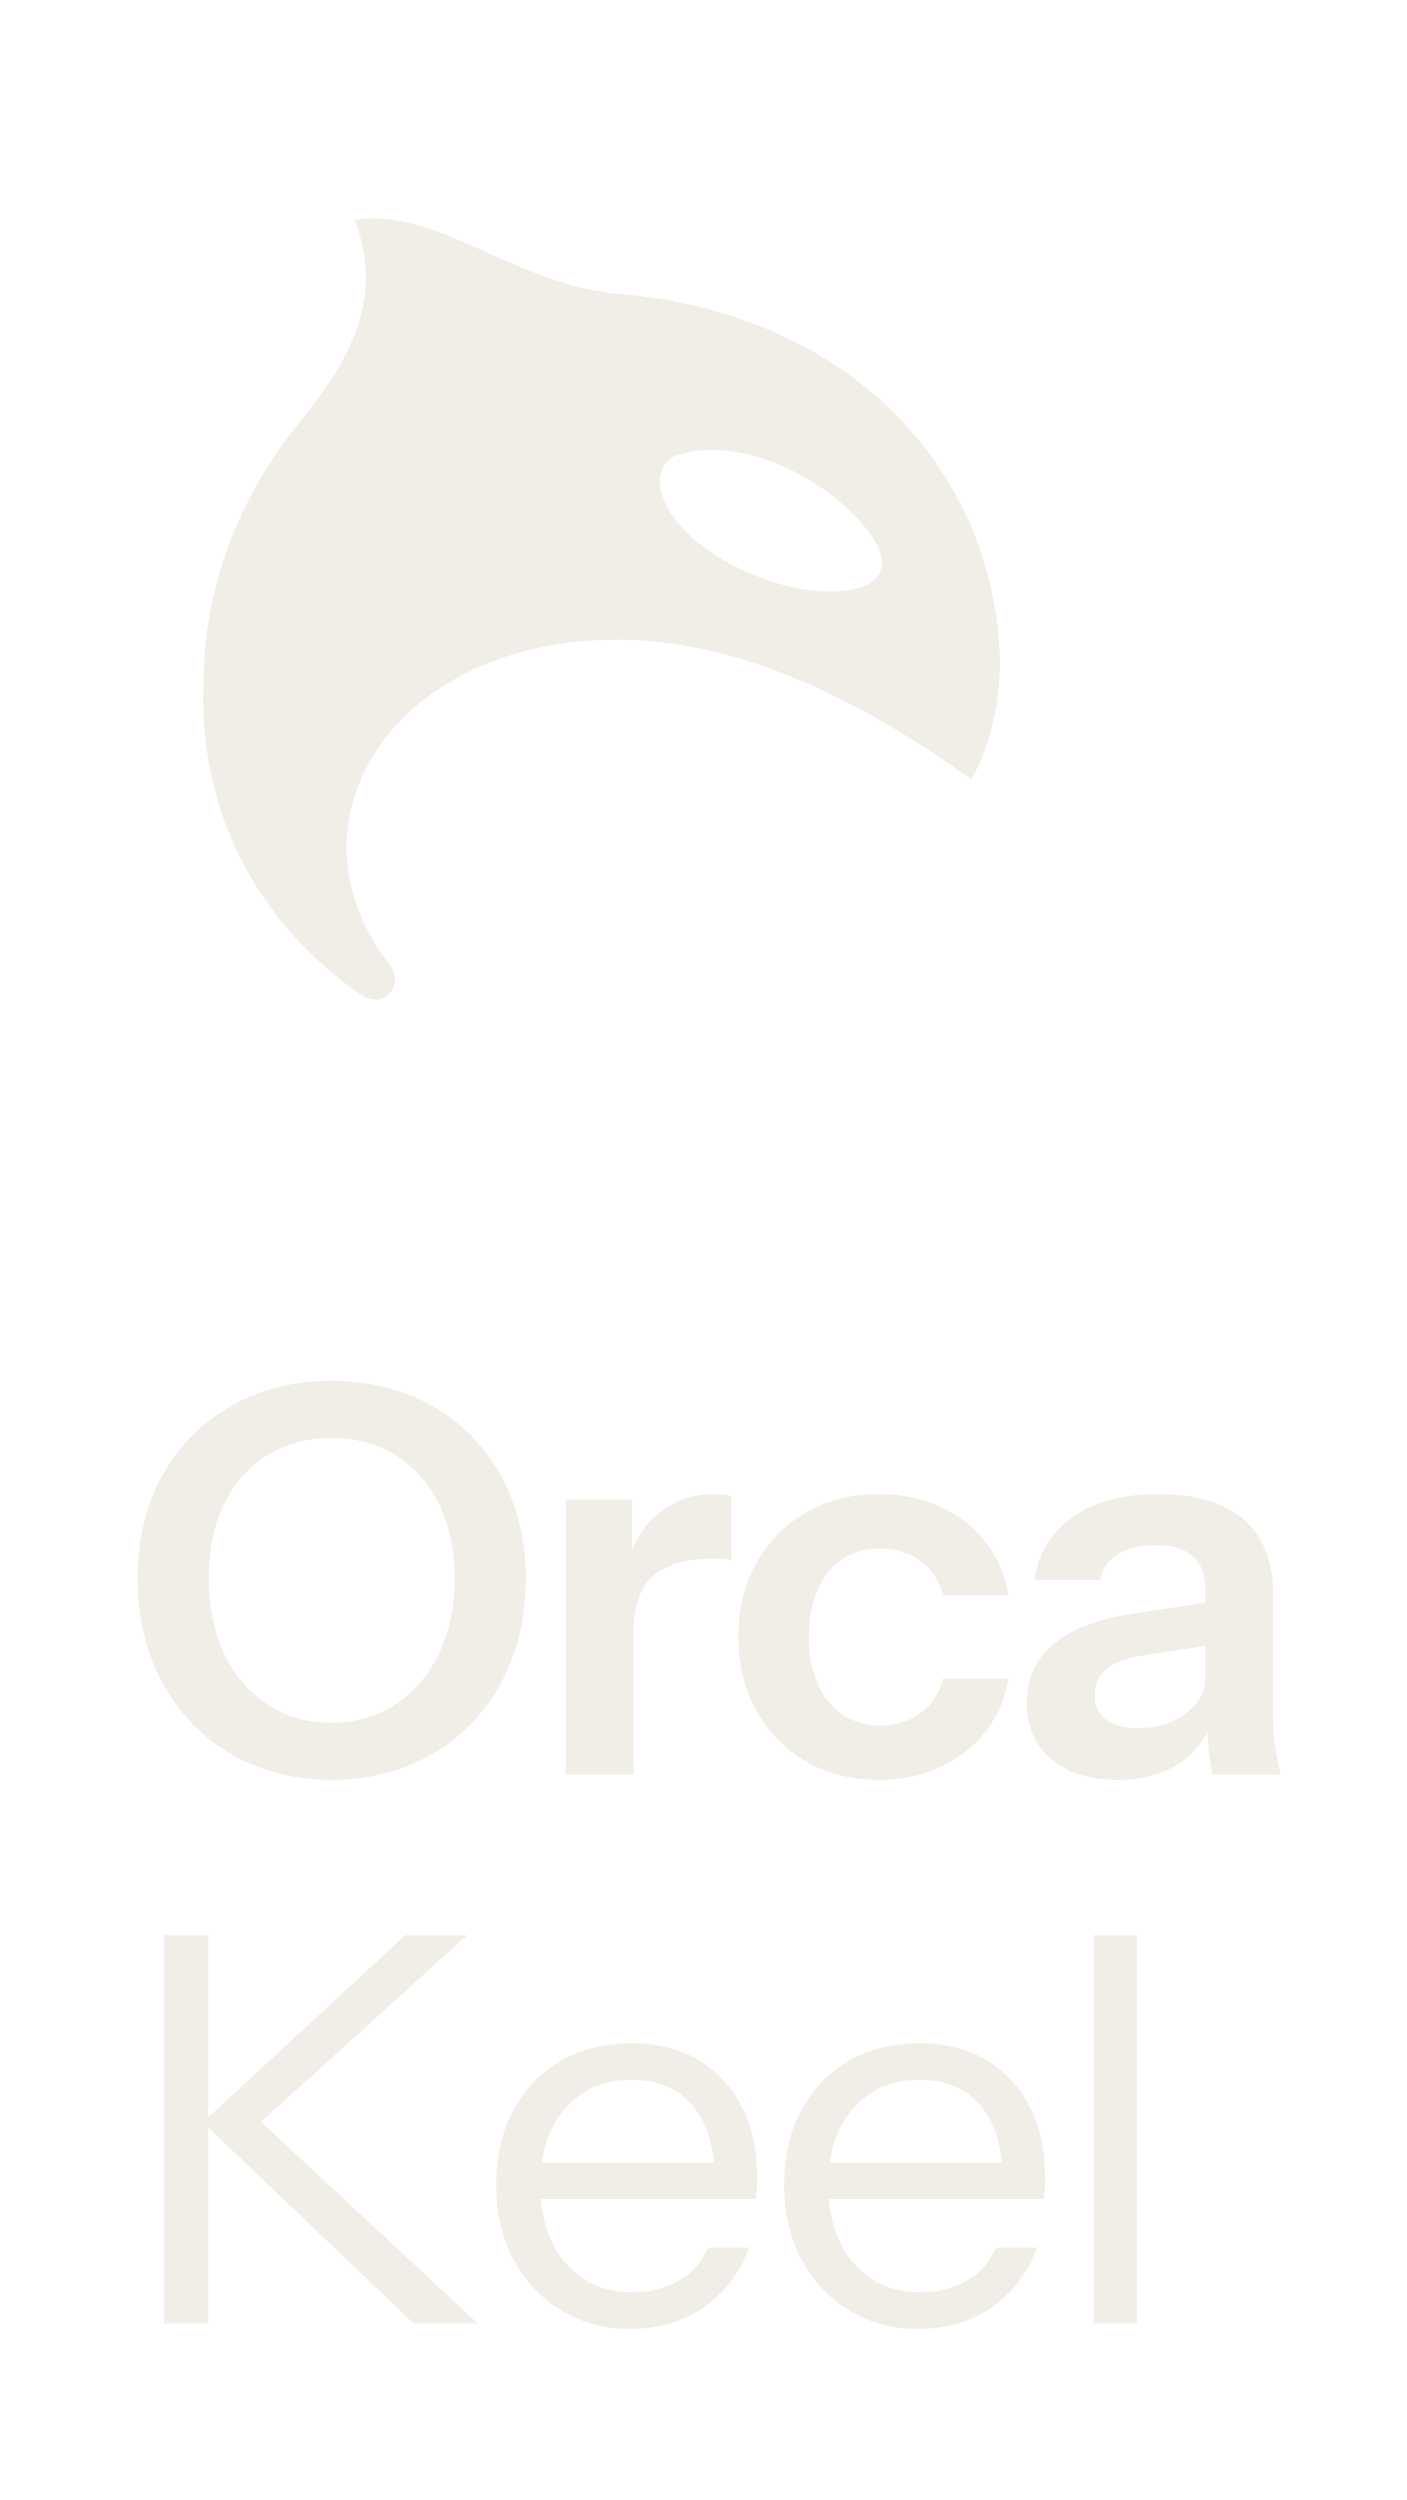
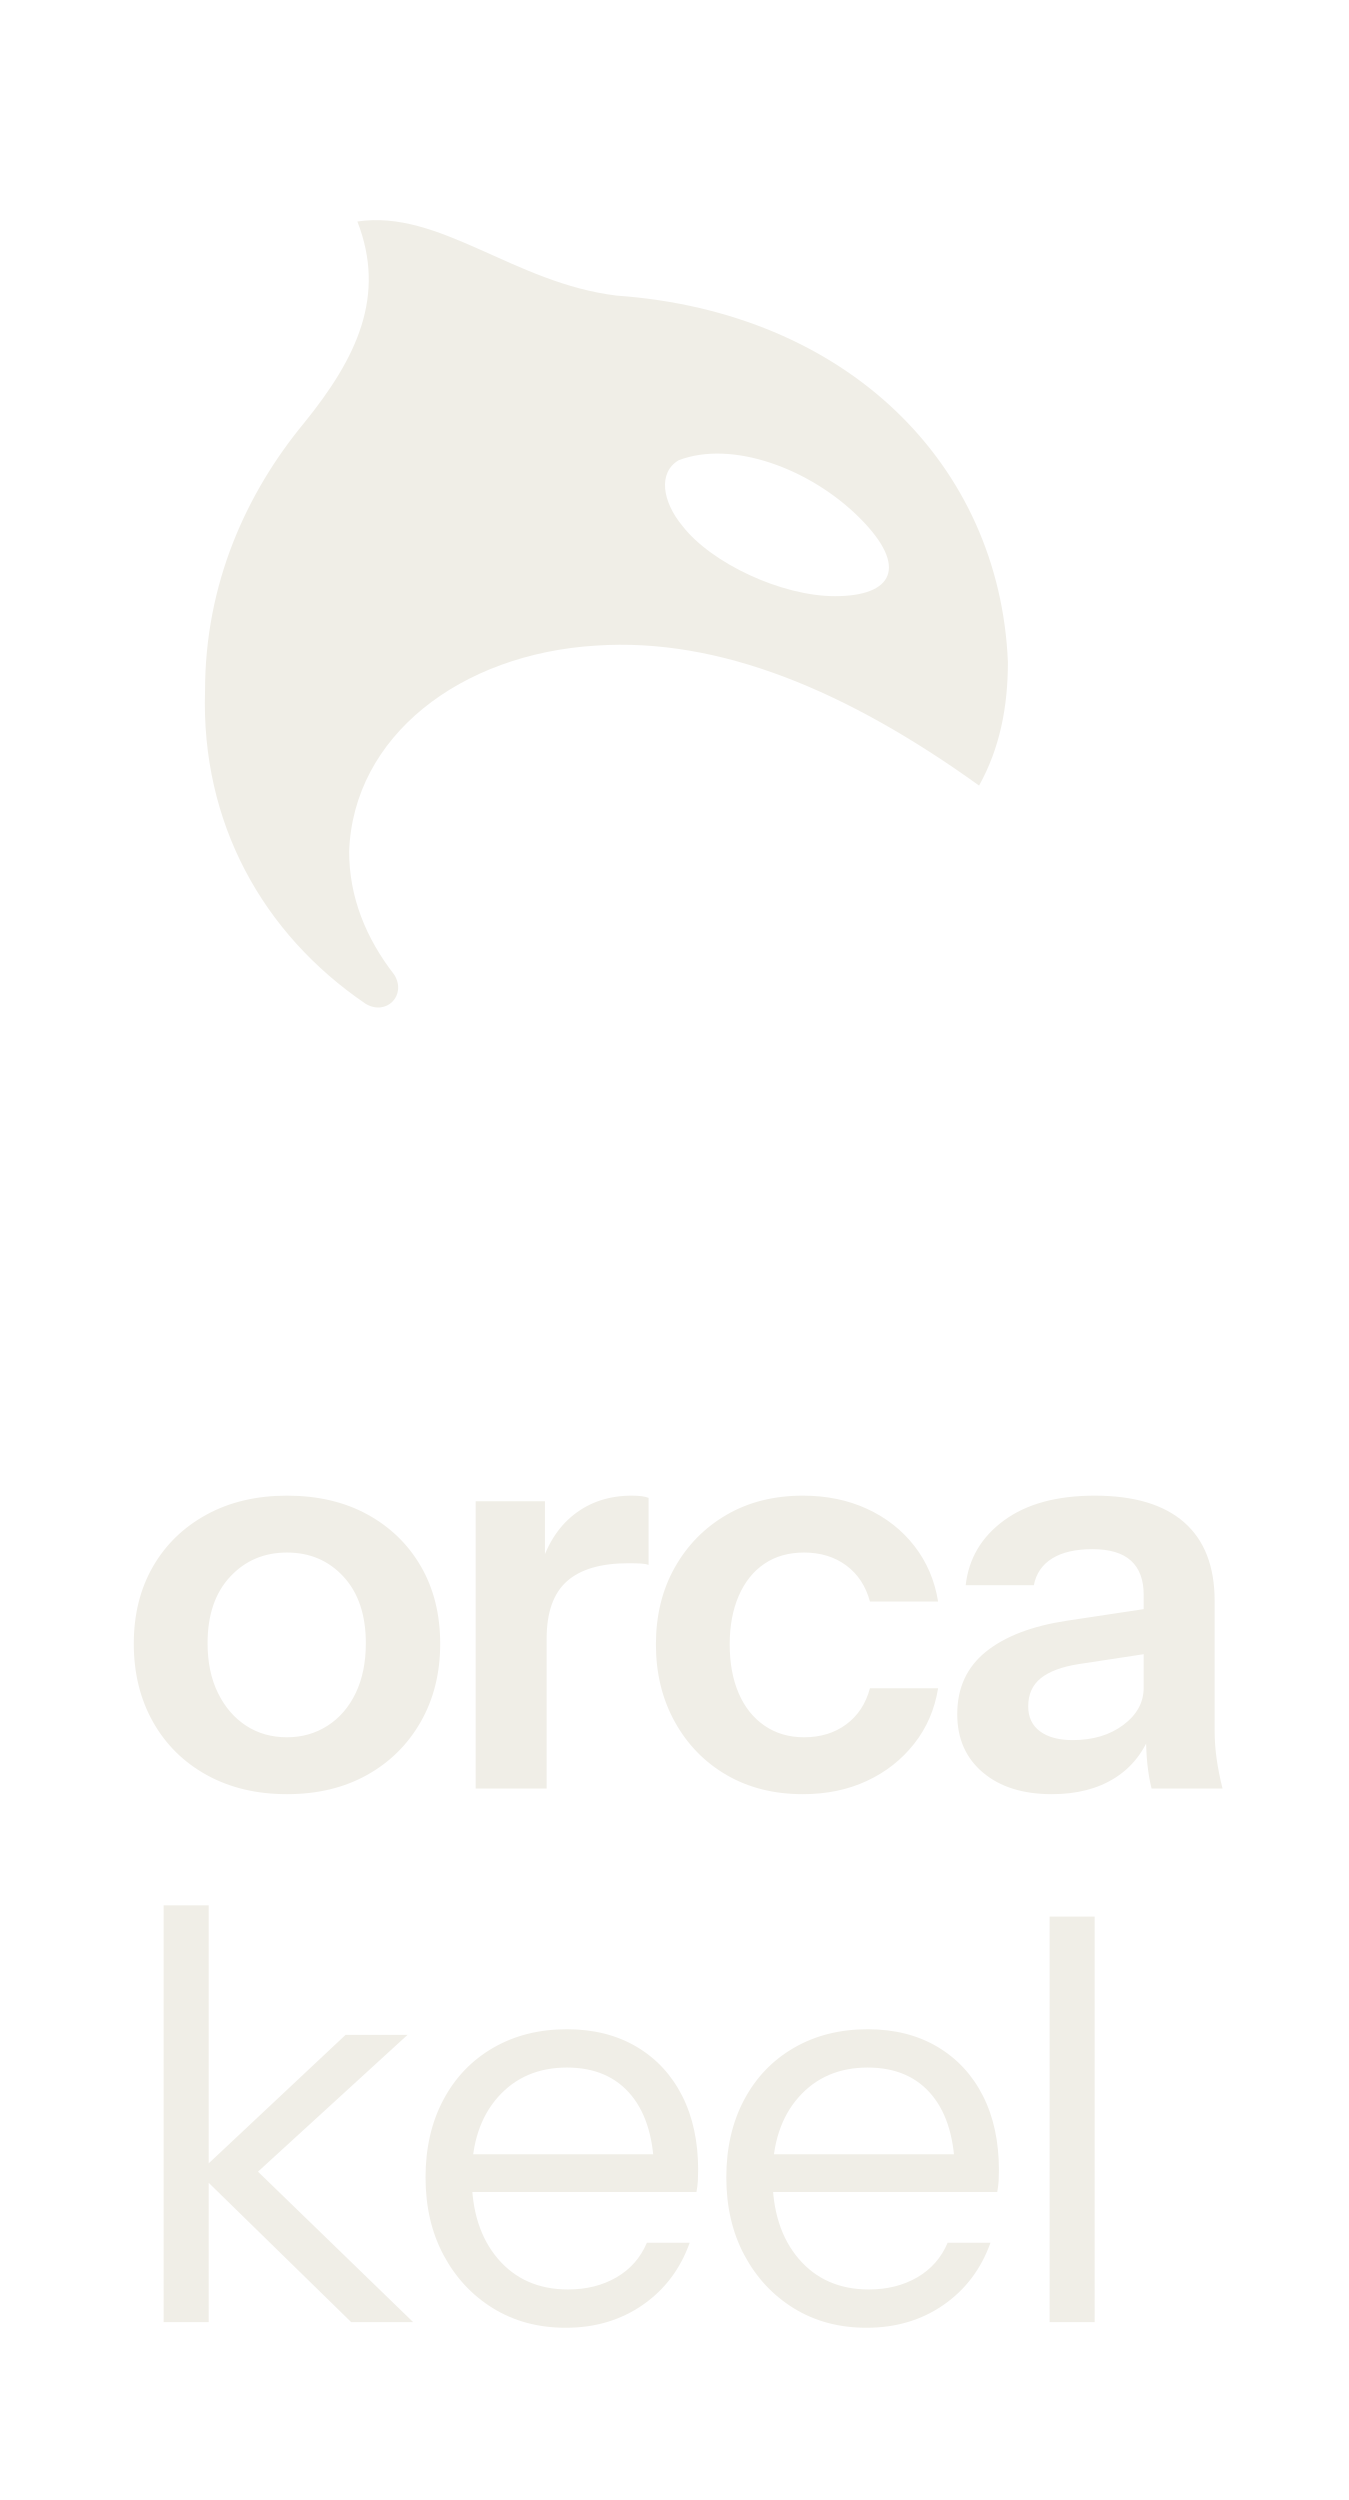
- <svg xmlns="http://www.w3.org/2000/svg" viewBox="0 0 287 510" width="287" height="510">
+ <svg xmlns="http://www.w3.org/2000/svg" viewBox="0 0 273 506" width="273" height="506">
  <g fill="#F0EEE7">
    <g transform="translate(24.0 24.0) scale(0.83333)">
      <path d="M58 25 C78 22 96 40 121 43 C177 47 214 84 216 132 C216 143 214 153 209 162 C177 139 146 126 116 128 C83 130 57 150 56 178 C56 189 60 199 67 208 C70 213 65 218 60 215 C35 198 20 171 21 139 C21 113 31 91 45 74 C58 58 65 43 58 25 Z M136 83 C149 78 168 85 180 97 C192 109 188 116 174 116 C161 116 144 108 137 99 C132 93 131 86 136 83 Z" fill-rule="evenodd" />
    </g>
-     <path d="M67.67 363.1Q59.09 363.1 51.83 360.13Q44.57 357.16 39.235 351.66Q33.9 346.16 30.985 338.625Q28.07 331.09 28.07 322.07Q28.07 310.08 33.13 301.005Q38.19 291.93 47.155 286.815Q56.12 281.7 67.56 281.7Q79.22 281.7 88.185 286.815Q97.15 291.93 102.21 301.06Q107.27 310.19 107.27 322.18Q107.27 331.2 104.355 338.68Q101.44 346.16 96.105 351.66Q90.77 357.16 83.51 360.13Q76.25 363.1 67.67 363.1ZM67.56 351.44Q75.04 351.44 80.705 347.7Q86.37 343.96 89.56 337.305Q92.75 330.65 92.75 321.96Q92.75 313.38 89.615 306.945Q86.48 300.51 80.815 296.935Q75.15 293.36 67.56 293.36Q60.08 293.36 54.415 296.935Q48.75 300.51 45.67 306.89Q42.59 313.27 42.59 321.96Q42.59 330.76 45.725 337.36Q48.86 343.96 54.525 347.7Q60.19 351.44 67.56 351.44Z M115.41 362.0V305.9H128.94V319.43H129.27V362.0ZM129.27 332.74 127.84 319.43Q129.82 312.28 134.55 308.54Q139.28 304.8 145.88 304.8Q148.19 304.8 149.18 305.24V318.33Q148.63 318.11 147.64 318.055Q146.65 318.0 145.22 318.0Q137.19 318.0 133.23 321.52Q129.27 325.04 129.27 332.74Z M179.32 363.1Q170.85 363.1 164.415 359.36Q157.98 355.62 154.295 348.965Q150.61 342.31 150.61 333.84Q150.61 325.37 154.295 318.825Q157.98 312.28 164.415 308.54Q170.85 304.8 179.32 304.8Q186.25 304.8 191.86 307.385Q197.47 309.97 201.1 314.645Q204.73 319.32 205.72 325.48H192.41Q191.2 320.97 187.79 318.44Q184.38 315.91 179.54 315.91Q175.03 315.91 171.785 318.11Q168.54 320.31 166.78 324.38Q165.02 328.45 165.02 333.84Q165.02 339.34 166.78 343.41Q168.54 347.48 171.84 349.735Q175.14 351.99 179.54 351.99Q184.38 351.99 187.79 349.46Q191.2 346.93 192.41 342.42H205.72Q204.73 348.58 201.045 353.255Q197.36 357.93 191.805 360.515Q186.25 363.1 179.32 363.1Z M247.41 362.0Q246.86 359.8 246.585 357.16Q246.31 354.52 246.31 350.78H245.87V324.16Q245.87 319.76 243.395 317.505Q240.92 315.25 235.86 315.25Q230.91 315.25 227.995 317.065Q225.08 318.88 224.42 322.29H211.11Q211.99 314.48 218.59 309.64Q225.19 304.8 236.3 304.8Q247.85 304.8 253.79 310.025Q259.73 315.25 259.73 325.37V350.78Q259.73 353.42 260.115 356.17Q260.5 358.92 261.27 362.0ZM227.94 363.1Q219.47 363.1 214.465 358.865Q209.46 354.63 209.46 347.48Q209.46 339.78 215.07 335.27Q220.68 330.76 230.91 329.22L248.4 326.58V335.38L233.22 337.69Q228.27 338.46 225.795 340.44Q223.32 342.42 223.32 345.94Q223.32 349.13 225.63 350.835Q227.94 352.54 232.01 352.54Q237.95 352.54 241.91 349.57Q245.87 346.6 245.87 342.31L247.41 350.78Q245.21 356.83 240.205 359.965Q235.2 363.1 227.94 363.1Z" />
-     <path d="M33.46 474.0V394.8H42.48V474.0ZM41.49 432.86 82.63 394.8H95.28L53.26 432.86ZM84.39 474.0 41.27 432.86H53.26L97.48 474.0Z M128.61 475.1Q120.58 475.1 114.42 471.305Q108.26 467.51 104.74 460.91Q101.22 454.31 101.22 445.73Q101.22 437.15 104.685 430.605Q108.15 424.06 114.42 420.43Q120.69 416.8 128.83 416.8Q136.64 416.8 142.415 420.21Q148.19 423.62 151.325 429.78Q154.46 435.94 154.46 444.3Q154.46 445.4 154.405 446.39Q154.35 447.38 154.13 448.59H107.82V441.22H148.74L145.88 445.29Q145.88 435.17 141.425 429.725Q136.97 424.28 128.83 424.28Q120.47 424.28 115.355 430.055Q110.24 435.83 110.24 445.62Q110.24 455.63 115.355 461.625Q120.47 467.62 129.05 467.62Q134.44 467.62 138.51 465.255Q142.58 462.89 144.45 458.49H152.81Q150.06 466.19 143.625 470.645Q137.19 475.1 128.61 475.1Z M187.35 475.1Q179.32 475.1 173.16 471.305Q167.0 467.51 163.48 460.91Q159.96 454.31 159.96 445.73Q159.96 437.15 163.425 430.605Q166.89 424.06 173.16 420.43Q179.43 416.8 187.57 416.8Q195.38 416.8 201.155 420.21Q206.93 423.62 210.065 429.78Q213.2 435.94 213.2 444.3Q213.2 445.4 213.145 446.39Q213.09 447.38 212.87 448.59H166.56V441.22H207.48L204.62 445.29Q204.62 435.17 200.165 429.725Q195.71 424.28 187.57 424.28Q179.21 424.28 174.095 430.055Q168.98 435.83 168.98 445.62Q168.98 455.63 174.095 461.625Q179.21 467.62 187.79 467.62Q193.18 467.62 197.25 465.255Q201.32 462.89 203.19 458.49H211.55Q208.8 466.19 202.365 470.645Q195.93 475.1 187.35 475.1Z M223.1 474.0V394.8H231.9V474.0Z" />
+     <path d="M58.086 363.14Q48.852 363.14 41.841 359.264Q34.83 355.388 30.954 348.491Q27.078 341.594 27.078 332.702Q27.078 323.81 30.954 317.084Q34.83 310.358 41.841 306.539Q48.852 302.72 58.086 302.72Q67.434 302.72 74.388 306.539Q81.342 310.358 85.218 317.084Q89.094 323.81 89.094 332.702Q89.094 341.594 85.161 348.491Q81.228 355.388 74.274 359.264Q67.32 363.14 58.086 363.14ZM58.086 351.626Q62.646 351.626 66.294 349.289Q69.942 346.952 71.994 342.677Q74.046 338.402 74.046 332.588Q74.046 324.038 69.543 319.136Q65.04 314.234 58.086 314.234Q51.132 314.234 46.572 319.136Q42.012 324.038 42.012 332.588Q42.012 338.402 44.121 342.677Q46.23 346.952 49.821 349.289Q53.412 351.626 58.086 351.626Z M96.276 362.0V303.86H110.298V317.882H110.64V362.0ZM110.64 331.676 109.158 317.882Q111.21 310.472 116.112 306.596Q121.014 302.72 127.854 302.72Q130.248 302.72 131.274 303.176V316.742Q130.704 316.514 129.678 316.457Q128.652 316.4 127.17 316.4Q118.848 316.4 114.744 320.048Q110.64 323.696 110.64 331.676Z M162.51 363.14Q153.732 363.14 147.063 359.264Q140.394 355.388 136.575 348.491Q132.756 341.594 132.756 332.816Q132.756 324.038 136.575 317.255Q140.394 310.472 147.063 306.596Q153.732 302.72 162.51 302.72Q169.692 302.72 175.506 305.399Q181.32 308.078 185.082 312.923Q188.844 317.768 189.87 324.152H176.076Q174.822 319.478 171.288 316.856Q167.754 314.234 162.738 314.234Q158.064 314.234 154.701 316.514Q151.338 318.794 149.514 323.012Q147.69 327.23 147.69 332.816Q147.69 338.516 149.514 342.734Q151.338 346.952 154.758 349.289Q158.178 351.626 162.738 351.626Q167.754 351.626 171.288 349.004Q174.822 346.382 176.076 341.708H189.87Q188.844 348.092 185.025 352.937Q181.206 357.782 175.449 360.461Q169.692 363.14 162.51 363.14Z M233.076 362.0Q232.506 359.72 232.221 356.984Q231.936 354.248 231.936 350.372H231.48V322.784Q231.48 318.224 228.915 315.887Q226.35 313.55 221.106 313.55Q215.976 313.55 212.955 315.431Q209.934 317.312 209.25 320.846H195.456Q196.368 312.752 203.208 307.736Q210.048 302.72 221.562 302.72Q233.532 302.72 239.688 308.135Q245.844 313.55 245.844 324.038V350.372Q245.844 353.108 246.243 355.958Q246.642 358.808 247.44 362.0ZM212.898 363.14Q204.12 363.14 198.933 358.751Q193.746 354.362 193.746 346.952Q193.746 338.972 199.56 334.298Q205.374 329.624 215.976 328.028L234.102 325.292V334.412L218.37 336.806Q213.24 337.604 210.675 339.656Q208.11 341.708 208.11 345.356Q208.11 348.662 210.504 350.429Q212.898 352.196 217.116 352.196Q223.272 352.196 227.376 349.118Q231.48 346.04 231.48 341.594L233.076 350.372Q230.796 356.642 225.609 359.891Q220.422 363.14 212.898 363.14Z" />
+     <path d="M33.12 470.0V385.64H42.24V470.0ZM71.082 470.0 40.188 439.79 69.942 411.86H82.482L49.08 442.412L49.65 437.054L83.622 470.0Z M114.516 471.14Q106.194 471.14 99.81 467.207Q93.426 463.274 89.778 456.434Q86.13 449.594 86.13 440.702Q86.13 431.81 89.721 425.027Q93.312 418.244 99.81 414.482Q106.308 410.72 114.744 410.72Q122.838 410.72 128.823 414.254Q134.808 417.788 138.057 424.172Q141.306 430.556 141.306 439.22Q141.306 440.36 141.249 441.386Q141.192 442.412 140.964 443.666H92.97V436.028H135.378L132.414 440.246Q132.414 429.758 127.797 424.115Q123.18 418.472 114.744 418.472Q106.08 418.472 100.779 424.457Q95.478 430.442 95.478 440.588Q95.478 450.962 100.779 457.175Q106.08 463.388 114.972 463.388Q120.558 463.388 124.776 460.937Q128.994 458.486 130.932 453.926H139.596Q136.746 461.906 130.077 466.523Q123.408 471.14 114.516 471.14Z M175.392 471.14Q167.07 471.14 160.686 467.207Q154.302 463.274 150.654 456.434Q147.006 449.594 147.006 440.702Q147.006 431.81 150.597 425.027Q154.188 418.244 160.686 414.482Q167.184 410.72 175.62 410.72Q183.714 410.72 189.699 414.254Q195.684 417.788 198.933 424.172Q202.182 430.556 202.182 439.22Q202.182 440.36 202.125 441.386Q202.068 442.412 201.84 443.666H153.846V436.028H196.254L193.29 440.246Q193.29 429.758 188.673 424.115Q184.056 418.472 175.62 418.472Q166.956 418.472 161.655 424.457Q156.354 430.442 156.354 440.588Q156.354 450.962 161.655 457.175Q166.956 463.388 175.848 463.388Q181.434 463.388 185.652 460.937Q189.87 458.486 191.808 453.926H200.472Q197.622 461.906 190.953 466.523Q184.284 471.14 175.392 471.14Z M212.442 470.0V387.92H221.562V470.0Z" />
  </g>
</svg>
